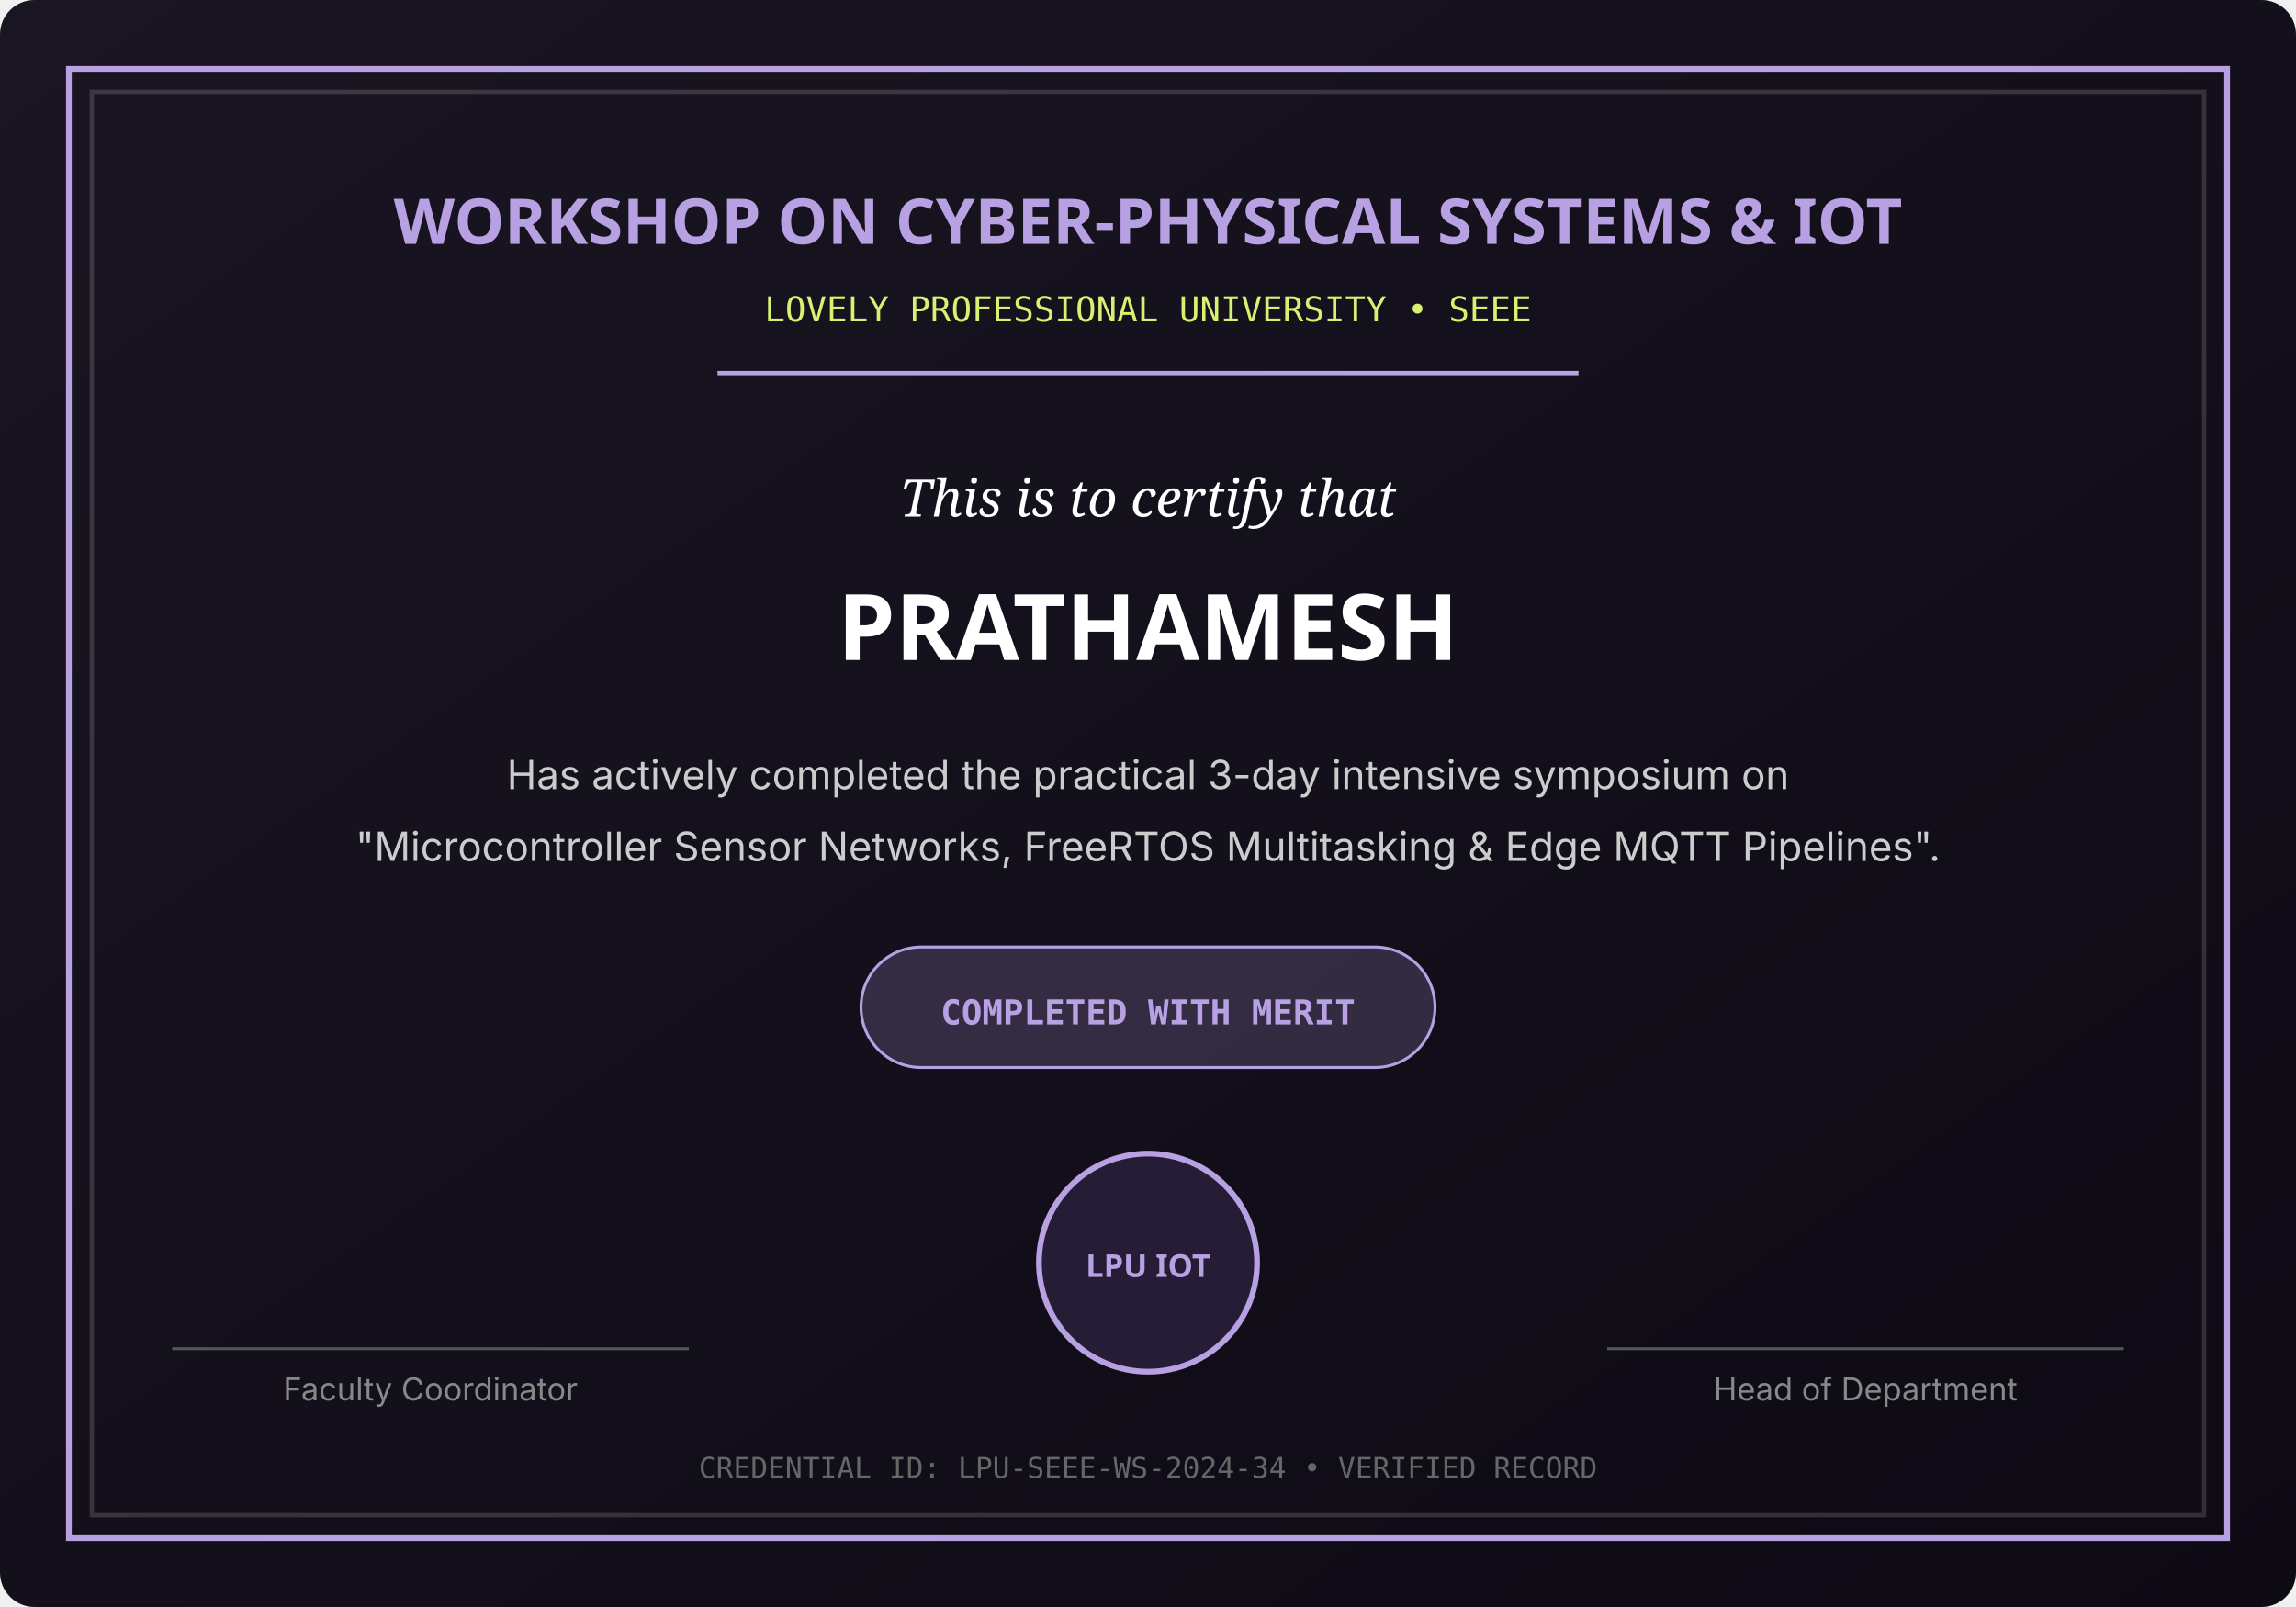
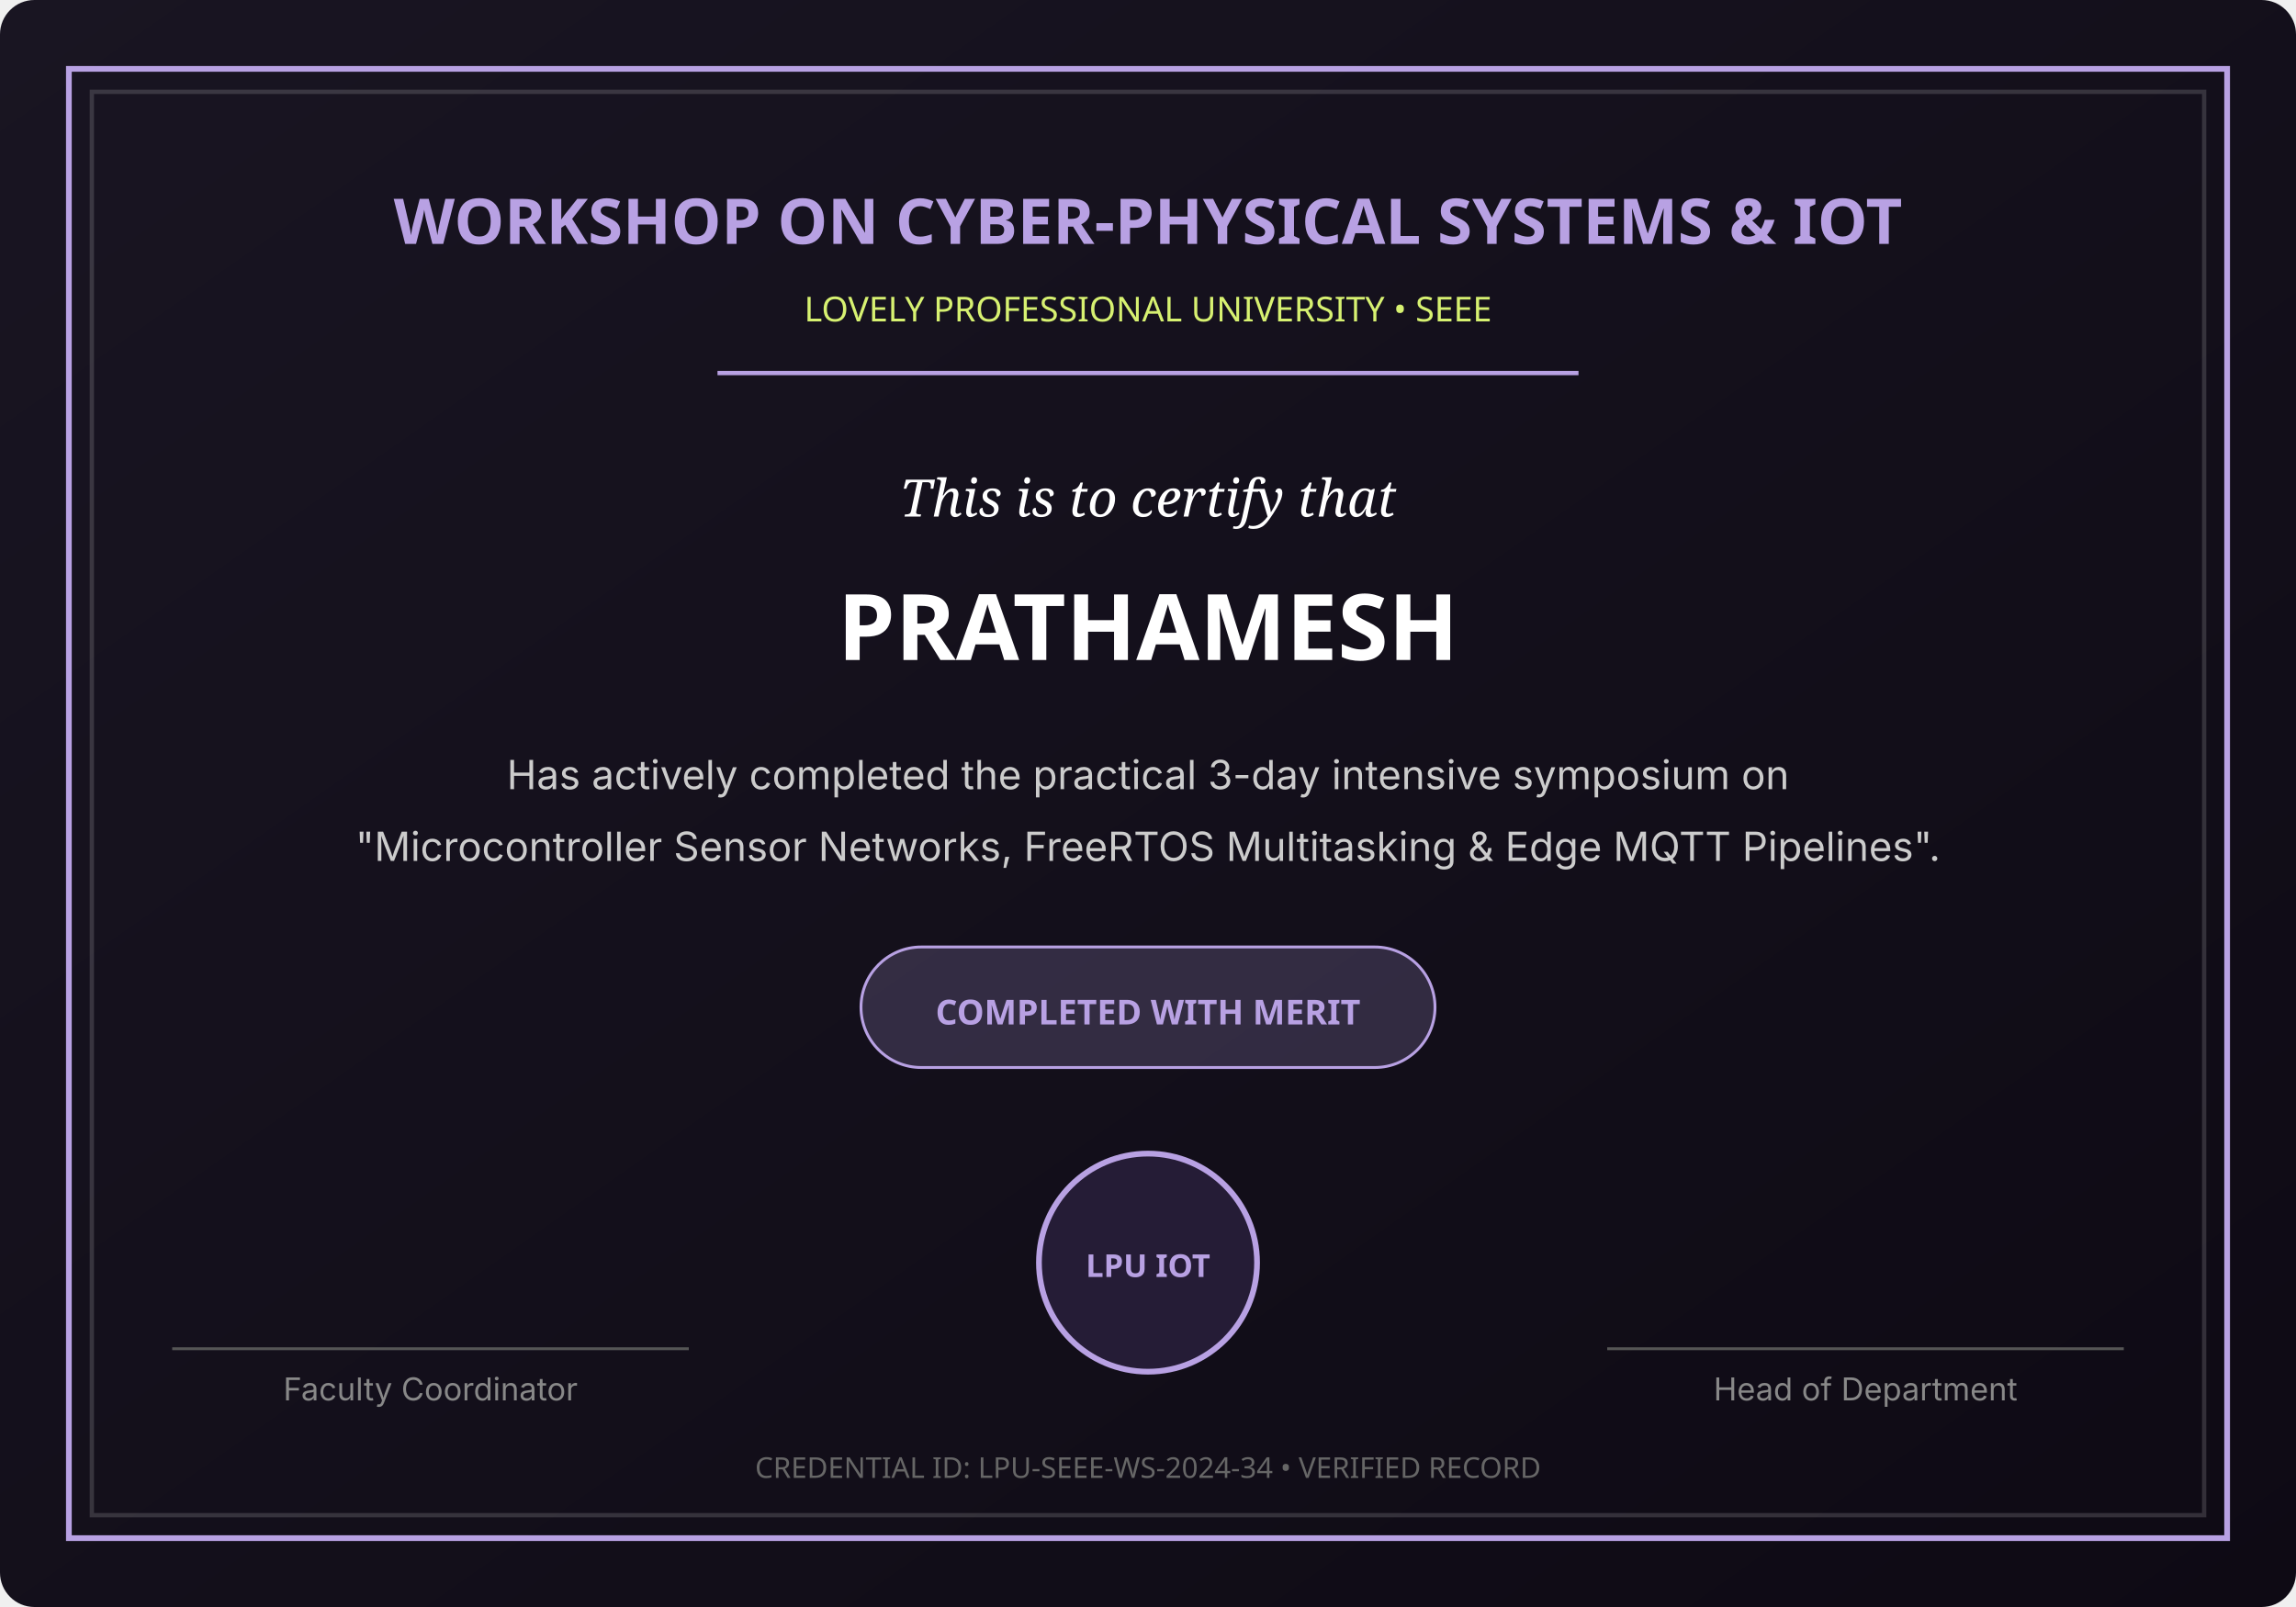
<svg xmlns="http://www.w3.org/2000/svg" viewBox="0 0 800 560" width="100%" height="100%">
  <defs>
    <linearGradient id="iotCertBg" x1="0%" y1="0%" x2="100%" y2="100%">
      <stop offset="0%" stop-color="#191522" />
      <stop offset="100%" stop-color="#0e0a14" />
    </linearGradient>
  </defs>
  <rect width="800" height="560" rx="12" fill="url(#iotCertBg)" />
  <rect x="24" y="24" width="752" height="512" fill="none" stroke="#B8A1E3" stroke-width="2" />
  <rect x="32" y="32" width="736" height="496" fill="none" stroke="rgba(255, 255, 255, 0.15)" stroke-width="1.5" />
  <text x="400" y="85" fill="#B8A1E3" font-family="'Space Grotesk', sans-serif" font-size="22" font-weight="700" text-anchor="middle">WORKSHOP ON CYBER-PHYSICAL SYSTEMS &amp; IOT</text>
-   <text x="400" y="112" fill="#D7F171" font-family="'JetBrains Mono', monospace" font-size="12" text-anchor="middle">LOVELY PROFESSIONAL UNIVERSITY • SEEE</text>
+   <text x="400" y="112" fill="#D7F171" font-family="DM Sans, sans-serif" font-size="12" text-anchor="middle">LOVELY PROFESSIONAL UNIVERSITY • SEEE</text>
  <line x1="250" y1="130" x2="550" y2="130" stroke="#B8A1E3" stroke-width="1.5" />
  <text x="400" y="180" fill="#FFFFFF" font-family="'Playfair Display', serif" font-size="18" font-style="italic" text-anchor="middle">This is to certify that</text>
  <text x="400" y="230" fill="#FFFFFF" font-family="'Satoshi', sans-serif" font-size="32" font-weight="800" text-anchor="middle">PRATHAMESH</text>
  <text x="400" y="275" fill="#CCCCCC" font-family="'Inter', sans-serif" font-size="14" text-anchor="middle">Has actively completed the practical 3-day intensive symposium on</text>
  <text x="400" y="300" fill="#CCCCCC" font-family="'Inter', sans-serif" font-size="14" text-anchor="middle">"Microcontroller Sensor Networks, FreeRTOS Multitasking &amp; Edge MQTT Pipelines".</text>
  <rect x="300" y="330" width="200" height="42" rx="21" fill="rgba(184, 161, 227, 0.2)" stroke="#B8A1E3" />
-   <text x="400" y="357" fill="#B8A1E3" font-family="'JetBrains Mono', monospace" font-size="12" font-weight="700" text-anchor="middle">COMPLETED WITH MERIT</text>
+   <text x="400" y="357" fill="#B8A1E3" font-family="DM Sans, sans-serif" font-size="12" font-weight="700" text-anchor="middle">COMPLETED WITH MERIT</text>
  <g transform="translate(60, 420)">
    <line x1="0" y1="50" x2="180" y2="50" stroke="#555555" stroke-width="1" />
    <text x="90" y="68" fill="#888888" font-family="'Inter', sans-serif" font-size="11" text-anchor="middle">Faculty Coordinator</text>
  </g>
  <g transform="translate(400, 440)">
    <circle cx="0" cy="0" r="38" fill="#251c36" stroke="#B8A1E3" stroke-width="2" />
    <text x="0" y="5" fill="#B8A1E3" font-family="'Space Grotesk', sans-serif" font-size="11" font-weight="700" text-anchor="middle">LPU IOT</text>
  </g>
  <g transform="translate(560, 420)">
    <line x1="0" y1="50" x2="180" y2="50" stroke="#555555" stroke-width="1" />
    <text x="90" y="68" fill="#888888" font-family="'Inter', sans-serif" font-size="11" text-anchor="middle">Head of Department</text>
  </g>
-   <text x="400" y="515" fill="#666666" font-family="'JetBrains Mono', monospace" font-size="10" text-anchor="middle">CREDENTIAL ID: LPU-SEEE-WS-2024-34 • VERIFIED RECORD</text>
+   <text x="400" y="515" fill="#666666" font-family="DM Sans, sans-serif" font-size="10" text-anchor="middle">CREDENTIAL ID: LPU-SEEE-WS-2024-34 • VERIFIED RECORD</text>
</svg>
